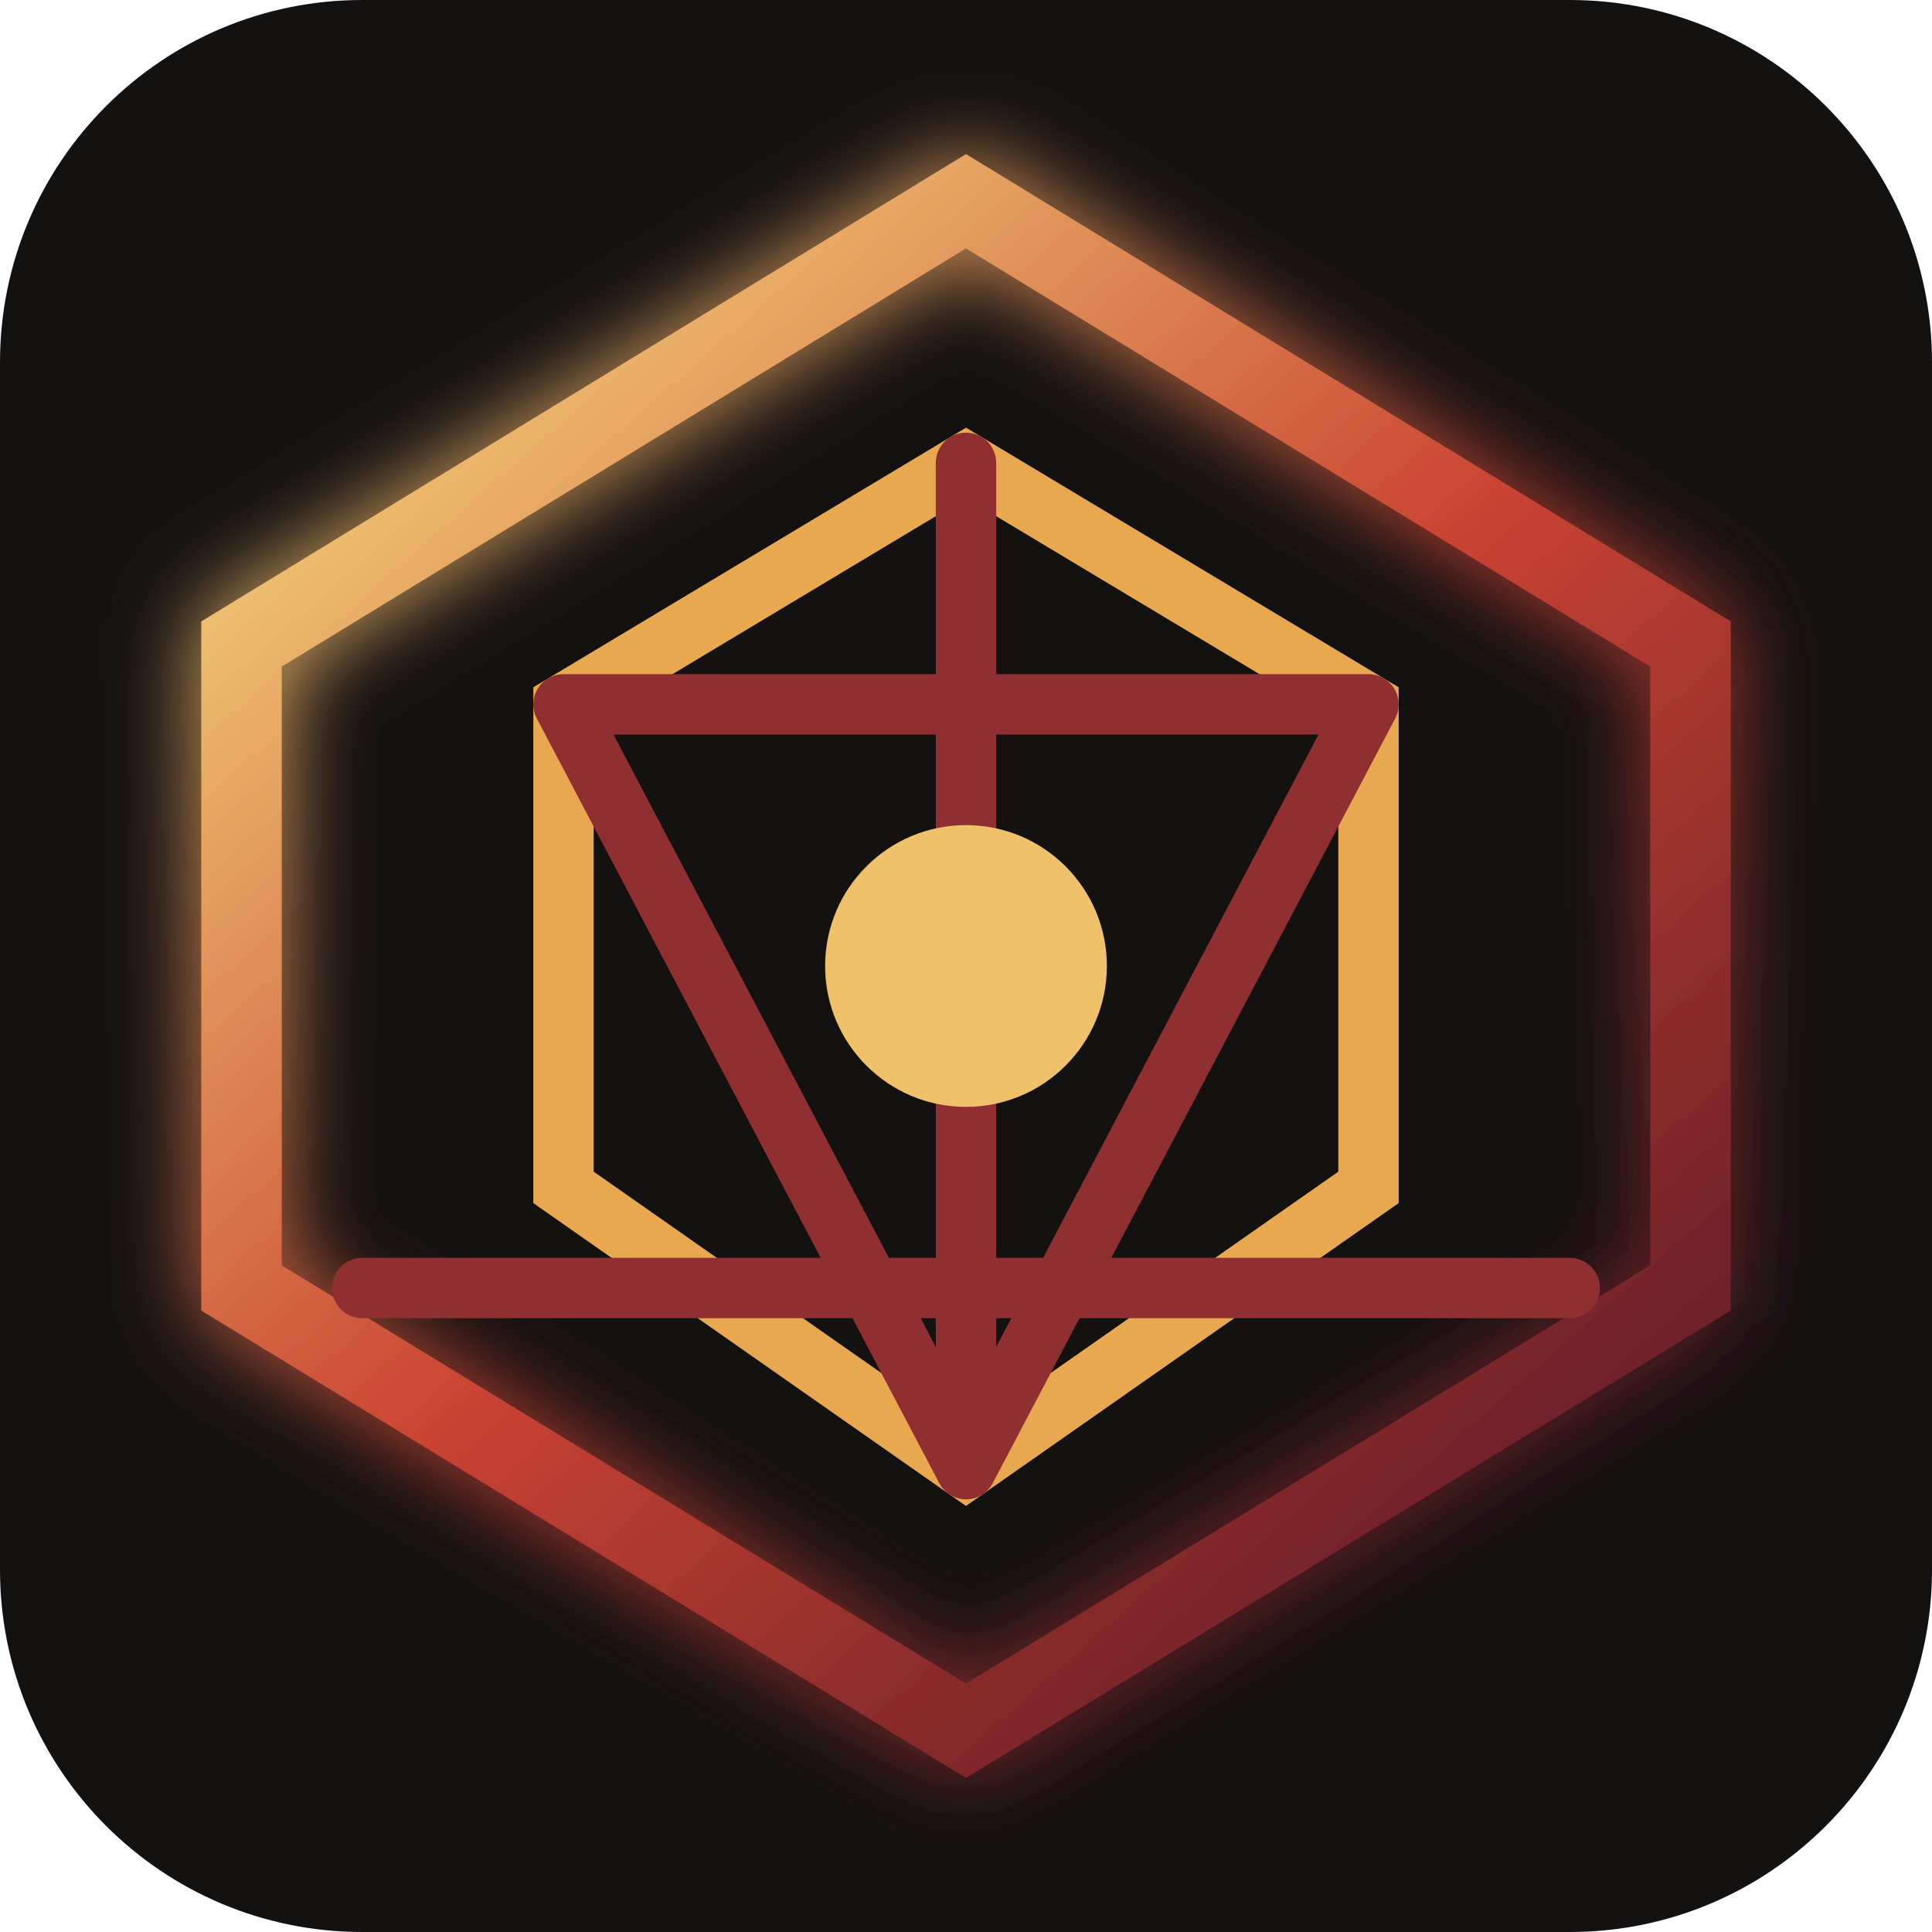
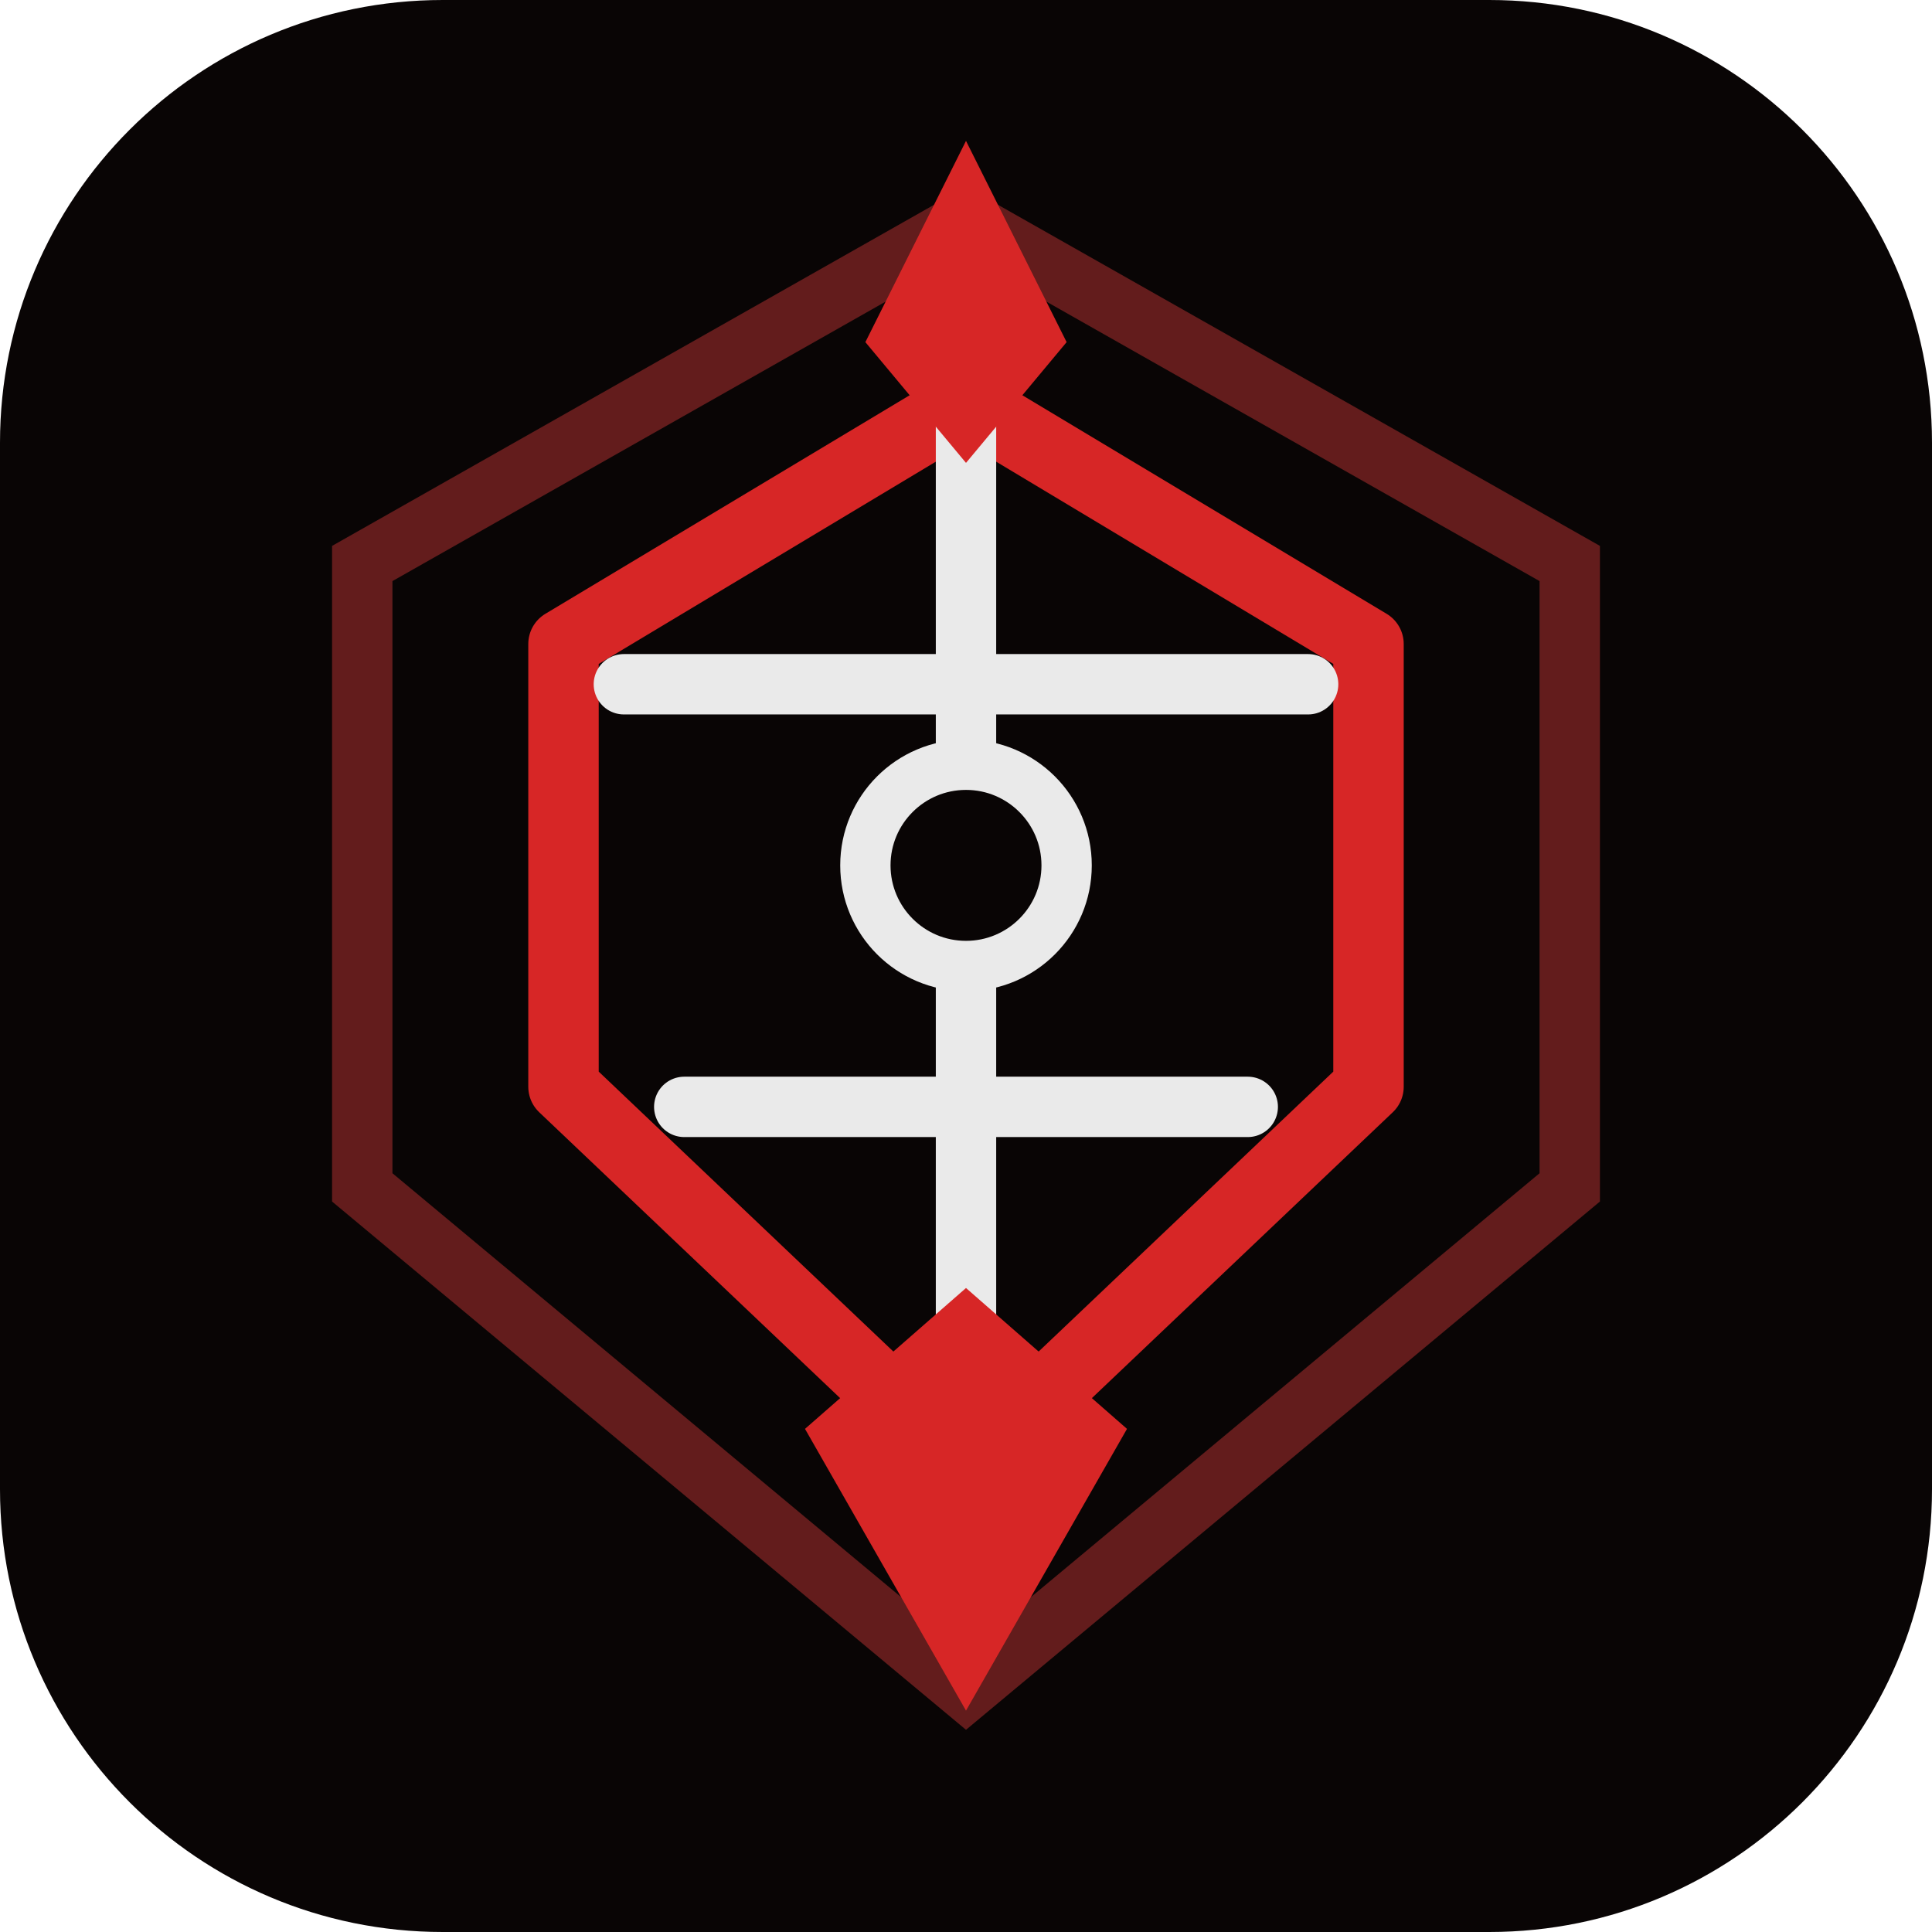
<svg xmlns="http://www.w3.org/2000/svg" viewBox="0 0 96 96" role="img" aria-label="Pandemonium sigil">
-   <defs>
-     <linearGradient id="ember" x1="18" y1="14" x2="78" y2="82" gradientUnits="userSpaceOnUse">
-       <stop offset="0" stop-color="#f5d67b" />
-       <stop offset=".5" stop-color="#c94332" />
-       <stop offset="1" stop-color="#5b1a28" />
-     </linearGradient>
-     <filter id="glow" x="-30%" y="-30%" width="160%" height="160%">
-       <feGaussianBlur stdDeviation="2.2" result="blur" />
-       <feMerge>
-         <feMergeNode in="blur" />
-         <feMergeNode in="SourceGraphic" />
-       </feMerge>
-     </filter>
-   </defs>
-   <rect width="96" height="96" rx="18" fill="#141111" />
-   <path d="M48 10 84 32v32L48 86 12 64V32L48 10Z" fill="none" stroke="url(#ember)" stroke-width="4" filter="url(#glow)" />
-   <path d="M48 23 68 35v24L48 73 28 59V35L48 23Z" fill="none" stroke="#e8a84f" stroke-width="3" />
-   <path d="M28 35h40L48 73 28 35Zm20-12v50M18 64h60" fill="none" stroke="#8f2f31" stroke-width="3" stroke-linecap="round" stroke-linejoin="round" />
-   <circle cx="48" cy="48" r="7" fill="#f0c16b" />
+   <rect width="96" height="96" rx="22" fill="#090505" />
+   <path d="M48 11 78 28v31L48 84 18 59V28L48 11Z" fill="none" stroke="#631c1c" stroke-width="3" />
+   <path d="M48 20 68 32v22L48 73 28 54V32L48 20Z" fill="none" stroke="#d72626" stroke-width="3.5" stroke-linejoin="round" />
+   <path d="M48 15v51M31 34h34M34 55h28" fill="none" stroke="#eaeaea" stroke-width="3" stroke-linecap="round" />
+   <path d="m48 7 5 10-5 6-5-6 5-10ZM48 64l8 7-8 14-8-14 8-7Z" fill="#d72626" />
+   <circle cx="48" cy="43" r="5" fill="#090505" stroke="#eaeaea" stroke-width="2.5" />
</svg>
